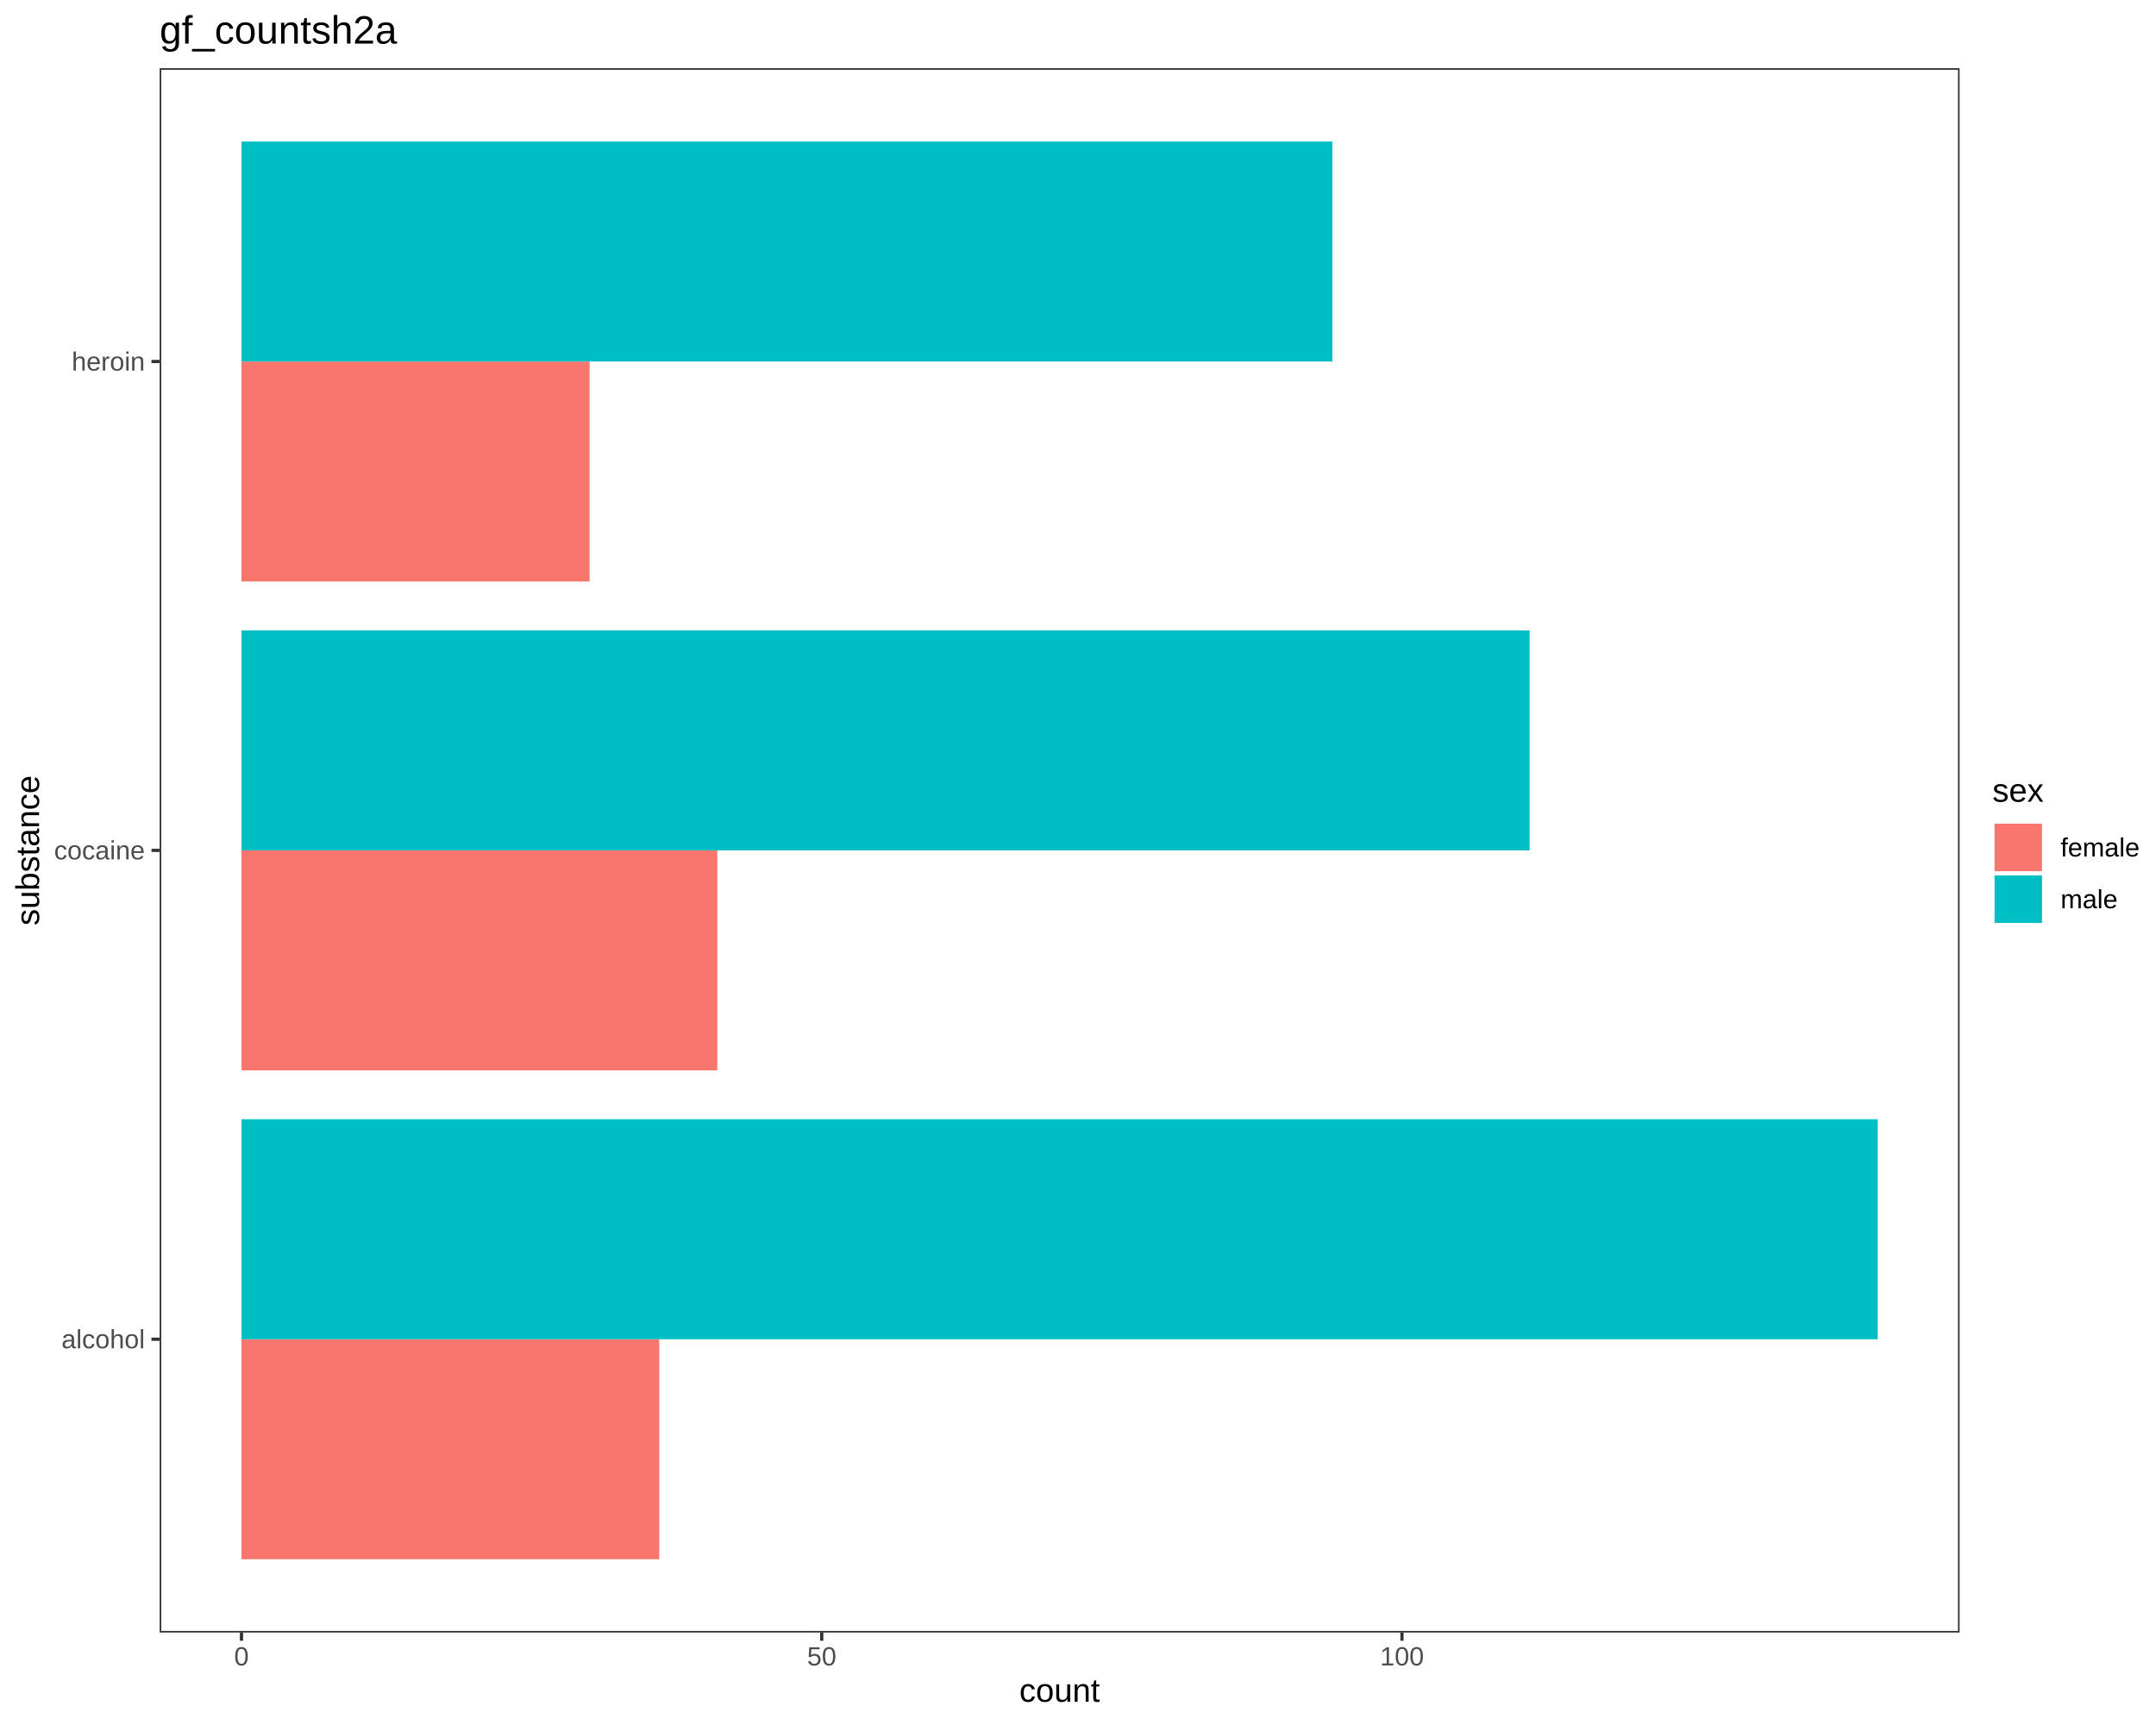
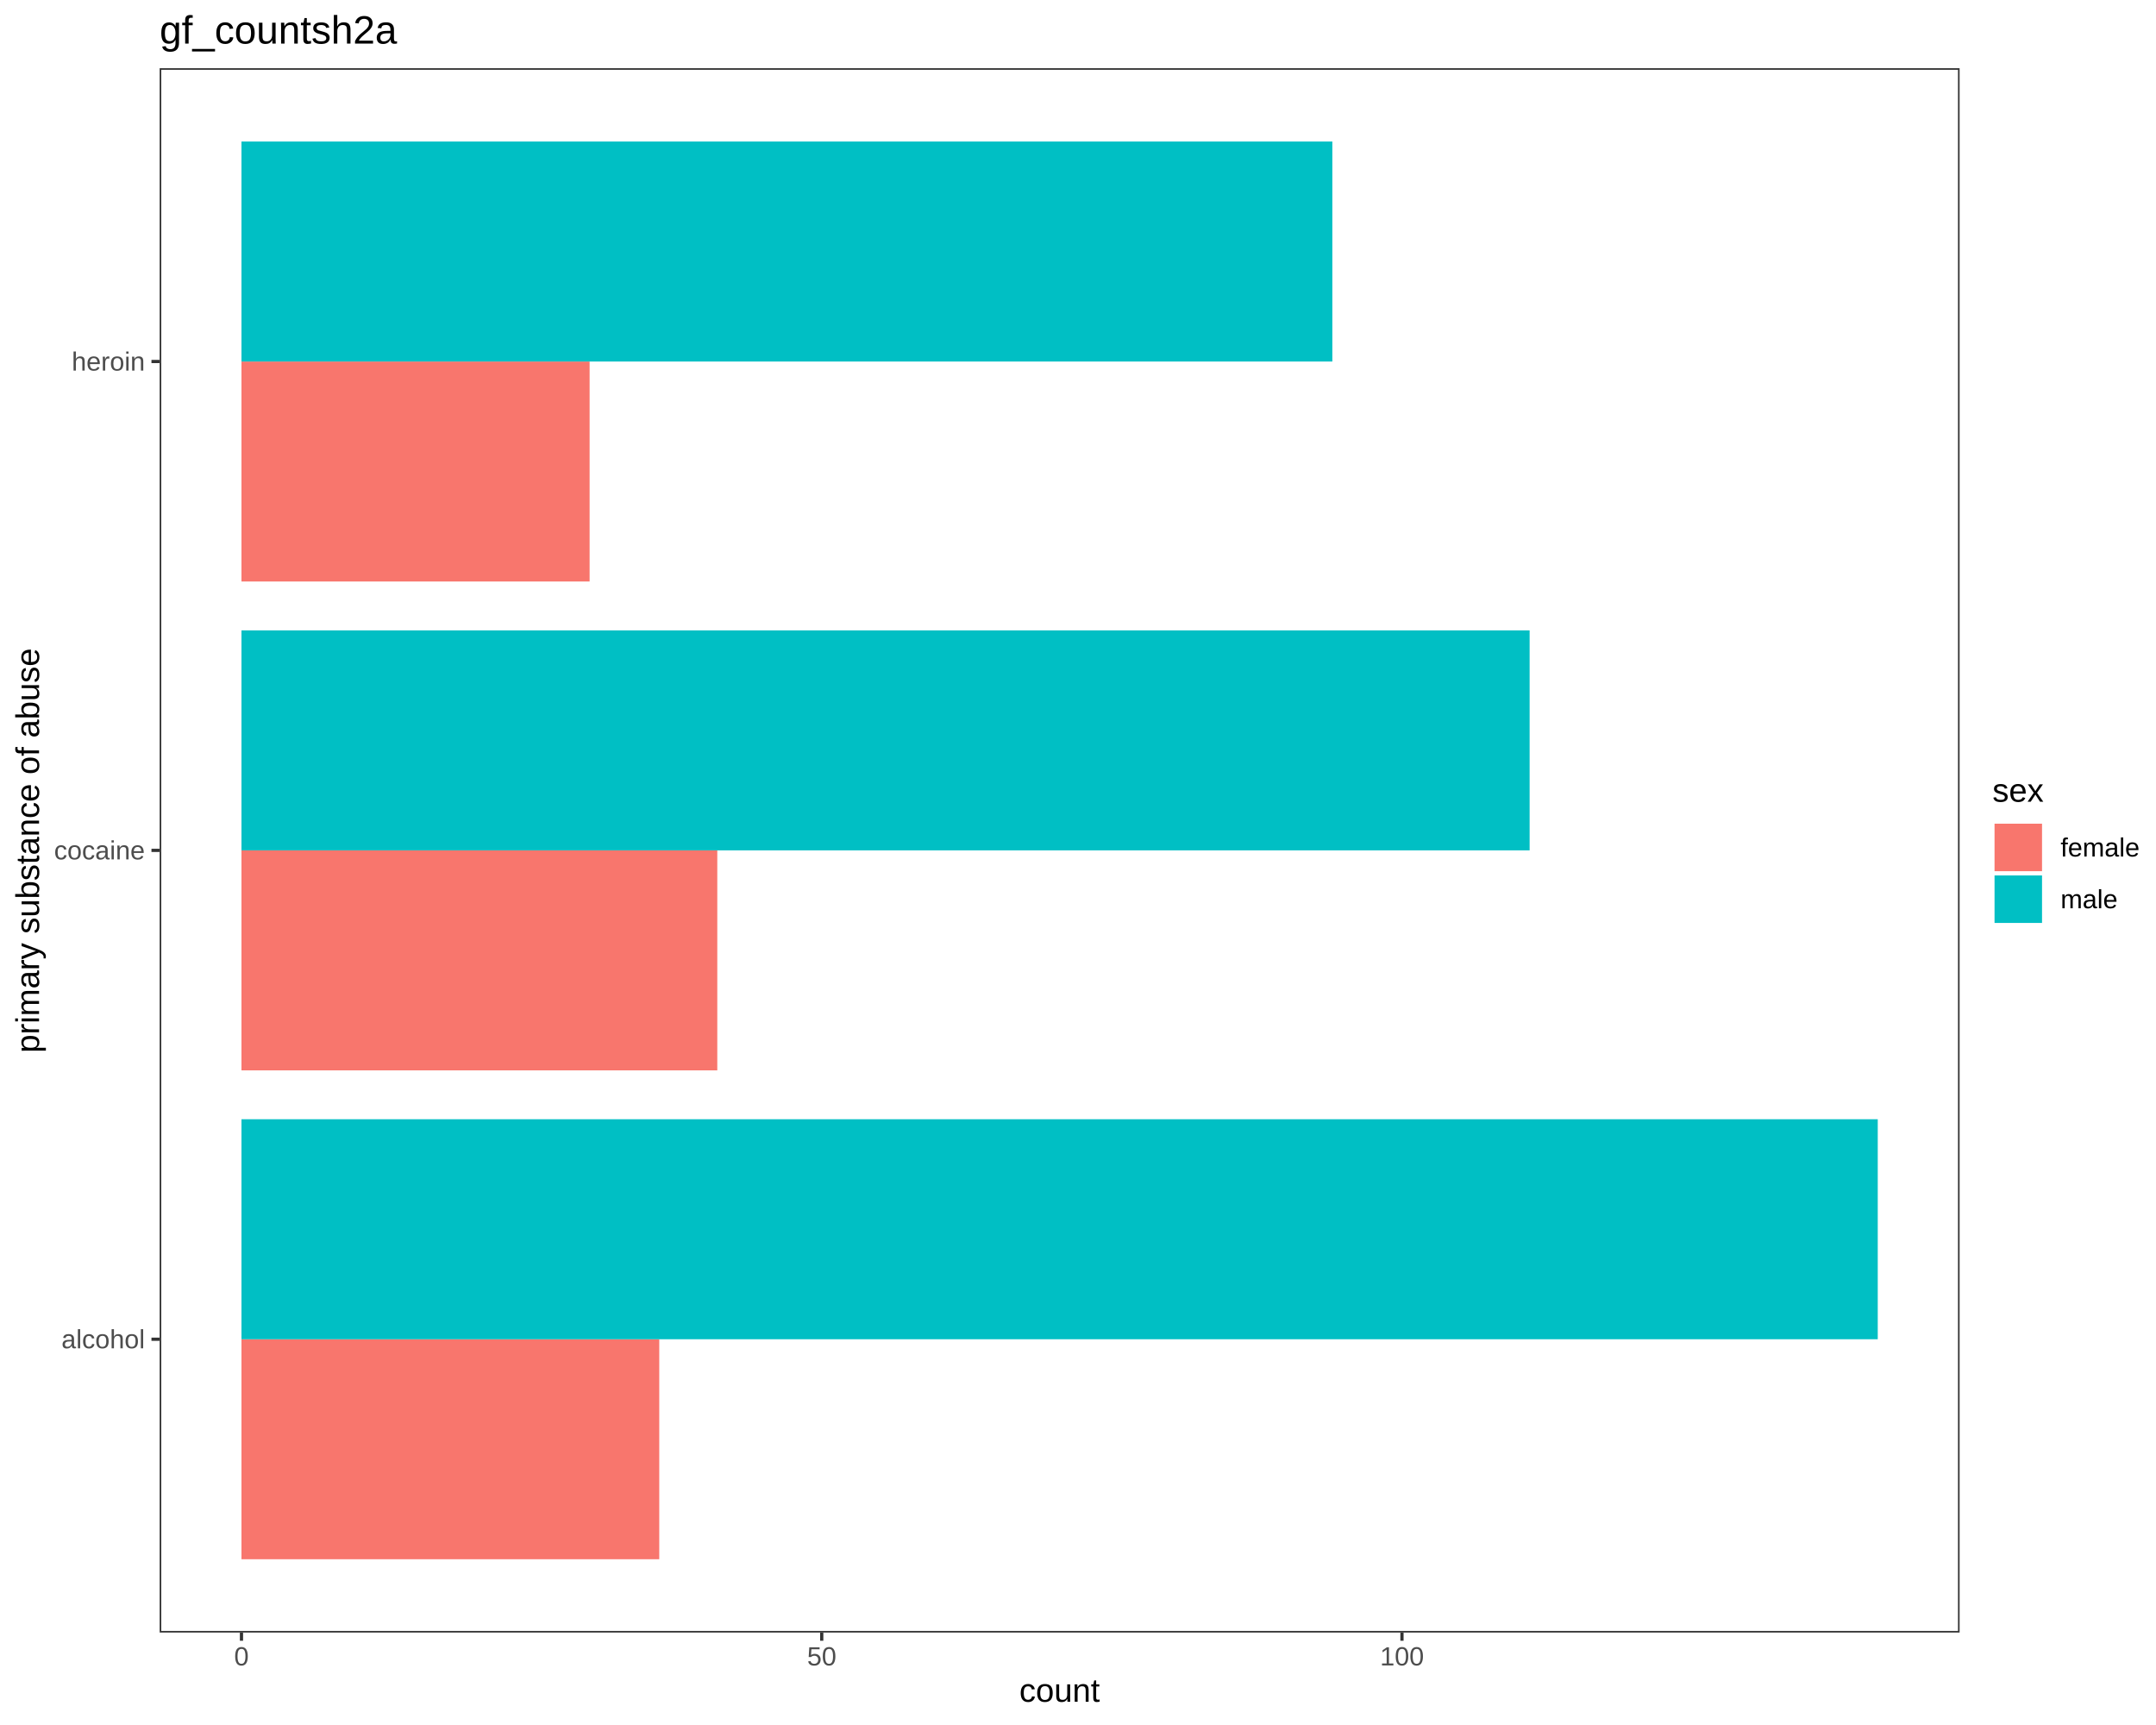
<svg xmlns="http://www.w3.org/2000/svg" viewBox="0 0 720.00 576.00">
  <defs>
    <style type="text/css">
    line, polyline, polygon, path, rect, circle {
      fill: none;
      stroke: #000000;
      stroke-linecap: round;
      stroke-linejoin: round;
      stroke-miterlimit: 10.00;
    }
  </style>
  </defs>
  <rect width="100%" height="100%" style="stroke: none; fill: #FFFFFF;" />
  <rect x="0.00" y="0.00" width="720.00" height="576.00" style="stroke-width: 1.07; stroke: #FFFFFF; fill: #FFFFFF;" />
  <defs>
    <clipPath id="cpNTMuMzJ8NjU0LjQxfDU0NS4xM3wyMi43Nw==">
      <rect x="53.32" y="22.77" width="601.09" height="522.36" />
    </clipPath>
  </defs>
  <rect x="53.32" y="22.77" width="601.09" height="522.36" style="stroke-width: 1.07; stroke: none; fill: #FFFFFF;" clip-path="url(#cpNTMuMzJ8NjU0LjQxfDU0NS4xM3wyMi43Nw==)" />
  <rect x="80.64" y="447.19" width="139.52" height="73.46" style="stroke-width: 1.07; stroke: none; stroke-linecap: square; stroke-linejoin: miter; fill: #F8766D;" clip-path="url(#cpNTMuMzJ8NjU0LjQxfDU0NS4xM3wyMi43Nw==)" />
  <rect x="80.64" y="283.95" width="158.90" height="73.46" style="stroke-width: 1.07; stroke: none; stroke-linecap: square; stroke-linejoin: miter; fill: #F8766D;" clip-path="url(#cpNTMuMzJ8NjU0LjQxfDU0NS4xM3wyMi43Nw==)" />
  <rect x="80.64" y="120.71" width="116.26" height="73.46" style="stroke-width: 1.07; stroke: none; stroke-linecap: square; stroke-linejoin: miter; fill: #F8766D;" clip-path="url(#cpNTMuMzJ8NjU0LjQxfDU0NS4xM3wyMi43Nw==)" />
  <rect x="80.64" y="373.73" width="546.44" height="73.46" style="stroke-width: 1.07; stroke: none; stroke-linecap: square; stroke-linejoin: miter; fill: #00BFC4;" clip-path="url(#cpNTMuMzJ8NjU0LjQxfDU0NS4xM3wyMi43Nw==)" />
  <rect x="80.64" y="210.49" width="430.18" height="73.46" style="stroke-width: 1.07; stroke: none; stroke-linecap: square; stroke-linejoin: miter; fill: #00BFC4;" clip-path="url(#cpNTMuMzJ8NjU0LjQxfDU0NS4xM3wyMi43Nw==)" />
  <rect x="80.64" y="47.26" width="364.30" height="73.46" style="stroke-width: 1.07; stroke: none; stroke-linecap: square; stroke-linejoin: miter; fill: #00BFC4;" clip-path="url(#cpNTMuMzJ8NjU0LjQxfDU0NS4xM3wyMi43Nw==)" />
  <rect x="53.32" y="22.77" width="601.09" height="522.36" style="stroke-width: 1.07; stroke: #333333;" clip-path="url(#cpNTMuMzJ8NjU0LjQxfDU0NS4xM3wyMi43Nw==)" />
  <defs>
    <clipPath id="cpMC4wMHw3MjAuMDB8NTc2LjAwfDAuMDA=">
      <rect x="0.00" y="0.00" width="720.00" height="576.00" />
    </clipPath>
  </defs>
  <g clip-path="url(#cpMC4wMHw3MjAuMDB8NTc2LjAwfDAuMDA=)">
    <text x="20.52" y="450.21" style="font-size: 8.80px; fill: #4D4D4D; font-family: Liberation Sans;" textLength="27.88px" lengthAdjust="spacingAndGlyphs">alcohol</text>
  </g>
  <g clip-path="url(#cpMC4wMHw3MjAuMDB8NTc2LjAwfDAuMDA=)">
    <text x="18.06" y="286.97" style="font-size: 8.80px; fill: #4D4D4D; font-family: Liberation Sans;" textLength="30.33px" lengthAdjust="spacingAndGlyphs">cocaine</text>
  </g>
  <g clip-path="url(#cpMC4wMHw3MjAuMDB8NTc2LjAwfDAuMDA=)">
    <text x="23.95" y="123.74" style="font-size: 8.80px; fill: #4D4D4D; font-family: Liberation Sans;" textLength="24.44px" lengthAdjust="spacingAndGlyphs">heroin</text>
  </g>
  <polyline points="50.58,447.19 53.32,447.19 " style="stroke-width: 1.07; stroke: #333333; stroke-linecap: butt;" clip-path="url(#cpMC4wMHw3MjAuMDB8NTc2LjAwfDAuMDA=)" />
  <polyline points="50.58,283.95 53.32,283.95 " style="stroke-width: 1.07; stroke: #333333; stroke-linecap: butt;" clip-path="url(#cpMC4wMHw3MjAuMDB8NTc2LjAwfDAuMDA=)" />
  <polyline points="50.58,120.71 53.32,120.71 " style="stroke-width: 1.07; stroke: #333333; stroke-linecap: butt;" clip-path="url(#cpMC4wMHw3MjAuMDB8NTc2LjAwfDAuMDA=)" />
  <polyline points="80.64,547.87 80.64,545.13 " style="stroke-width: 1.07; stroke: #333333; stroke-linecap: butt;" clip-path="url(#cpMC4wMHw3MjAuMDB8NTc2LjAwfDAuMDA=)" />
  <polyline points="274.42,547.87 274.42,545.13 " style="stroke-width: 1.07; stroke: #333333; stroke-linecap: butt;" clip-path="url(#cpMC4wMHw3MjAuMDB8NTc2LjAwfDAuMDA=)" />
  <polyline points="468.19,547.87 468.19,545.13 " style="stroke-width: 1.07; stroke: #333333; stroke-linecap: butt;" clip-path="url(#cpMC4wMHw3MjAuMDB8NTc2LjAwfDAuMDA=)" />
  <g clip-path="url(#cpMC4wMHw3MjAuMDB8NTc2LjAwfDAuMDA=)">
    <text x="78.20" y="556.11" style="font-size: 8.80px; fill: #4D4D4D; font-family: Liberation Sans;" textLength="4.89px" lengthAdjust="spacingAndGlyphs">0</text>
  </g>
  <g clip-path="url(#cpMC4wMHw3MjAuMDB8NTc2LjAwfDAuMDA=)">
    <text x="269.53" y="556.11" style="font-size: 8.80px; fill: #4D4D4D; font-family: Liberation Sans;" textLength="9.78px" lengthAdjust="spacingAndGlyphs">50</text>
  </g>
  <g clip-path="url(#cpMC4wMHw3MjAuMDB8NTc2LjAwfDAuMDA=)">
    <text x="460.86" y="556.11" style="font-size: 8.80px; fill: #4D4D4D; font-family: Liberation Sans;" textLength="14.67px" lengthAdjust="spacingAndGlyphs">100</text>
  </g>
  <g clip-path="url(#cpMC4wMHw3MjAuMDB8NTc2LjAwfDAuMDA=)">
    <text x="340.40" y="568.24" style="font-size: 11.00px; font-family: Liberation Sans;" textLength="26.94px" lengthAdjust="spacingAndGlyphs">count</text>
  </g>
  <g clip-path="url(#cpMC4wMHw3MjAuMDB8NTc2LjAwfDAuMDA=)">
-     <text transform="translate(13.04,309.04) rotate(-90)" style="font-size: 11.00px; font-family: Liberation Sans;" textLength="50.19px" lengthAdjust="spacingAndGlyphs">substance</text>
+     <text transform="translate(13.04,351.56) rotate(-90)" style="font-size: 11.00px; font-family: Liberation Sans;" textLength="135.22px" lengthAdjust="spacingAndGlyphs">primary substance of abuse</text>
  </g>
  <rect x="665.37" y="259.01" width="49.15" height="49.88" style="stroke-width: 1.07; stroke: none; fill: #FFFFFF;" clip-path="url(#cpMC4wMHw3MjAuMDB8NTc2LjAwfDAuMDA=)" />
  <g clip-path="url(#cpMC4wMHw3MjAuMDB8NTc2LjAwfDAuMDA=)">
    <text x="665.37" y="267.71" style="font-size: 11.00px; font-family: Liberation Sans;" textLength="17.12px" lengthAdjust="spacingAndGlyphs">sex</text>
  </g>
  <rect x="665.37" y="274.33" width="17.28" height="17.28" style="stroke-width: 1.07; stroke: none; fill: #FFFFFF;" clip-path="url(#cpMC4wMHw3MjAuMDB8NTc2LjAwfDAuMDA=)" />
  <rect x="666.08" y="275.04" width="15.86" height="15.86" style="stroke-width: 1.07; stroke: none; stroke-linecap: square; stroke-linejoin: miter; fill: #F8766D;" clip-path="url(#cpMC4wMHw3MjAuMDB8NTc2LjAwfDAuMDA=)" />
  <rect x="665.37" y="291.61" width="17.28" height="17.28" style="stroke-width: 1.07; stroke: none; fill: #FFFFFF;" clip-path="url(#cpMC4wMHw3MjAuMDB8NTc2LjAwfDAuMDA=)" />
  <rect x="666.08" y="292.32" width="15.86" height="15.86" style="stroke-width: 1.07; stroke: none; stroke-linecap: square; stroke-linejoin: miter; fill: #00BFC4;" clip-path="url(#cpMC4wMHw3MjAuMDB8NTc2LjAwfDAuMDA=)" />
  <g clip-path="url(#cpMC4wMHw3MjAuMDB8NTc2LjAwfDAuMDA=)">
    <text x="688.13" y="286.00" style="font-size: 8.80px; font-family: Liberation Sans;" textLength="26.39px" lengthAdjust="spacingAndGlyphs">female</text>
  </g>
  <g clip-path="url(#cpMC4wMHw3MjAuMDB8NTc2LjAwfDAuMDA=)">
    <text x="688.13" y="303.28" style="font-size: 8.80px; font-family: Liberation Sans;" textLength="19.06px" lengthAdjust="spacingAndGlyphs">male</text>
  </g>
  <g clip-path="url(#cpMC4wMHw3MjAuMDB8NTc2LjAwfDAuMDA=)">
    <text x="53.32" y="14.56" style="font-size: 13.20px; font-family: Liberation Sans;" textLength="79.12px" lengthAdjust="spacingAndGlyphs">gf_countsh2a</text>
  </g>
</svg>
